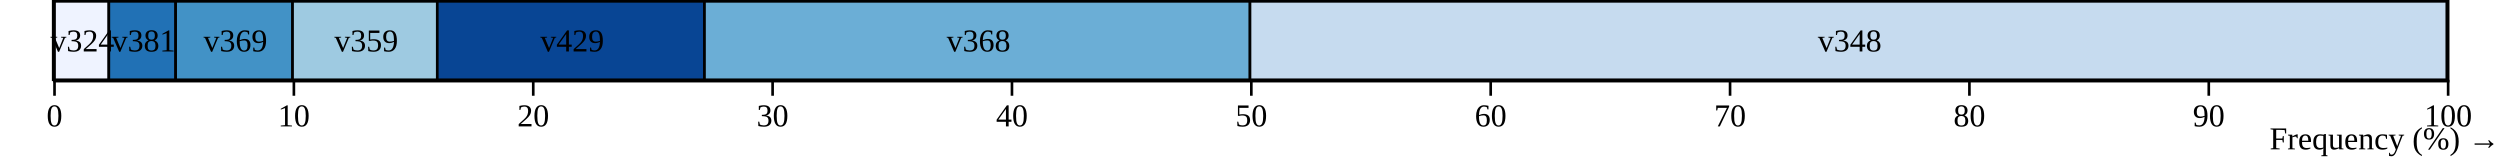
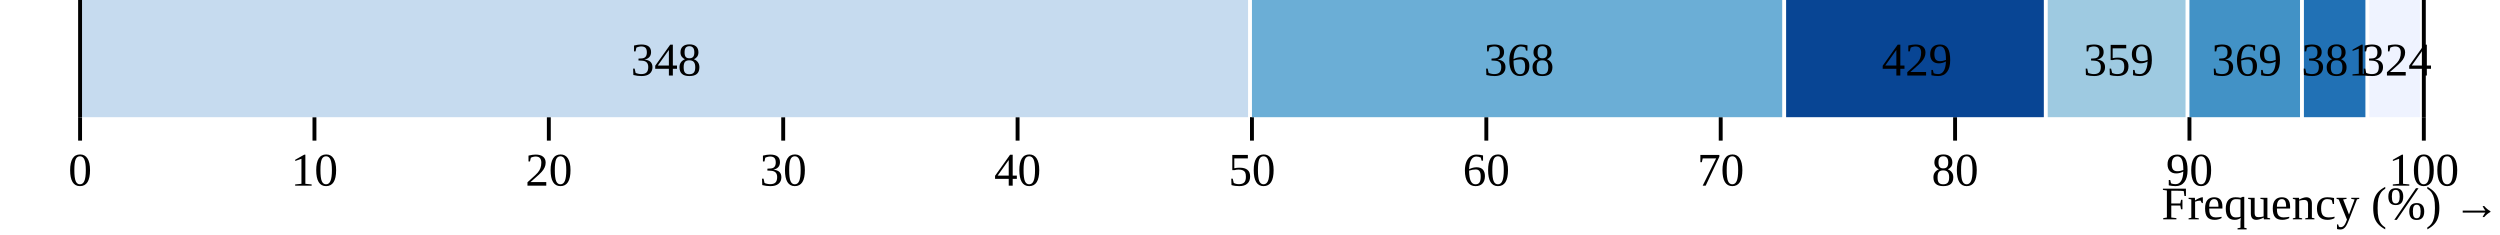
- <svg xmlns="http://www.w3.org/2000/svg" class="plot" fill="currentColor" text-anchor="middle" width="940" height="60" viewBox="0 0 940 60">
+ <svg xmlns="http://www.w3.org/2000/svg" class="plot" fill="currentColor" text-anchor="middle" width="640" height="60" viewBox="0 0 640 60">
  <g transform="translate(0,30)" fill="none" text-anchor="middle">
    <g class="tick" opacity="1" transform="translate(20.5,0)">
      <line stroke="currentColor" y2="6" />
      <text fill="currentColor" y="9" dy="0.71em">0</text>
    </g>
-     <g class="tick" opacity="1" transform="translate(110.5,0)">
+     <g class="tick" opacity="1" transform="translate(80.5,0)">
      <line stroke="currentColor" y2="6" />
      <text fill="currentColor" y="9" dy="0.71em">10</text>
    </g>
-     <g class="tick" opacity="1" transform="translate(200.5,0)">
+     <g class="tick" opacity="1" transform="translate(140.5,0)">
      <line stroke="currentColor" y2="6" />
      <text fill="currentColor" y="9" dy="0.71em">20</text>
    </g>
-     <g class="tick" opacity="1" transform="translate(290.5,0)">
+     <g class="tick" opacity="1" transform="translate(200.5,0)">
      <line stroke="currentColor" y2="6" />
      <text fill="currentColor" y="9" dy="0.71em">30</text>
    </g>
-     <g class="tick" opacity="1" transform="translate(380.5,0)">
+     <g class="tick" opacity="1" transform="translate(260.5,0)">
      <line stroke="currentColor" y2="6" />
      <text fill="currentColor" y="9" dy="0.71em">40</text>
    </g>
-     <g class="tick" opacity="1" transform="translate(470.5,0)">
+     <g class="tick" opacity="1" transform="translate(320.5,0)">
      <line stroke="currentColor" y2="6" />
      <text fill="currentColor" y="9" dy="0.71em">50</text>
    </g>
-     <g class="tick" opacity="1" transform="translate(560.5,0)">
+     <g class="tick" opacity="1" transform="translate(380.5,0)">
      <line stroke="currentColor" y2="6" />
      <text fill="currentColor" y="9" dy="0.71em">60</text>
    </g>
-     <g class="tick" opacity="1" transform="translate(650.5,0)">
+     <g class="tick" opacity="1" transform="translate(440.5,0)">
      <line stroke="currentColor" y2="6" />
      <text fill="currentColor" y="9" dy="0.71em">70</text>
    </g>
-     <g class="tick" opacity="1" transform="translate(740.5,0)">
+     <g class="tick" opacity="1" transform="translate(500.5,0)">
      <line stroke="currentColor" y2="6" />
      <text fill="currentColor" y="9" dy="0.71em">80</text>
    </g>
-     <g class="tick" opacity="1" transform="translate(830.5,0)">
+     <g class="tick" opacity="1" transform="translate(560.5,0)">
      <line stroke="currentColor" y2="6" />
      <text fill="currentColor" y="9" dy="0.71em">90</text>
    </g>
-     <g class="tick" opacity="1" transform="translate(920.5,0)">
+     <g class="tick" opacity="1" transform="translate(620.5,0)">
      <line stroke="currentColor" y2="6" />
      <text fill="currentColor" y="9" dy="0.71em">100</text>
    </g>
-     <text fill="currentColor" transform="translate(940,30)" dy="-0.32em" text-anchor="end">Frequency (%) →</text>
+     <text fill="currentColor" transform="translate(640,30)" dy="-0.32em" text-anchor="end">Frequency (%) →</text>
  </g>
-   <g stroke="black">
-     <rect x="20" width="20.93" y="0" height="30" fill="#eff3ff" />
-     <rect x="40.93" width="25.116" y="0" height="30" fill="#2171b5" />
-     <rect x="66.047" width="43.953" y="0" height="30" fill="#4292c6" />
-     <rect x="110" width="54.419" y="0" height="30" fill="#9ecae1" />
-     <rect x="164.419" width="100.465" y="0" height="30" fill="#084594" />
-     <rect x="264.884" width="205.116" y="0" height="30" fill="#6baed6" />
-     <rect x="470" width="450" y="0" height="30" fill="#c6dbef" />
+   <g>
+     <rect x="20.5" width="299" y="0" height="30" fill="#c6dbef" />
+     <rect x="320.5" width="135.744" y="0" height="30" fill="#6baed6" />
+     <rect x="457.244" width="65.977" y="0" height="30" fill="#084594" />
+     <rect x="524.221" width="35.279" y="0" height="30" fill="#9ecae1" />
+     <rect x="560.5" width="28.302" y="0" height="30" fill="#4292c6" />
+     <rect x="589.802" width="15.744" y="0" height="30" fill="#2171b5" />
+     <rect x="606.547" width="12.953" y="0" height="30" fill="#eff3ff" />
  </g>
  <g transform="translate(0.5,0.5)">
-     <text dy="0.32em" x="30.465" y="15">v324</text>
-     <text dy="0.32em" x="53.488" y="15">v381</text>
-     <text dy="0.32em" x="88.023" y="15">v369</text>
-     <text dy="0.32em" x="137.209" y="15">v359</text>
-     <text dy="0.32em" x="214.651" y="15">v429</text>
-     <text dy="0.32em" x="367.442" y="15">v368</text>
-     <text dy="0.32em" x="695" y="15">v348</text>
+     <text dy="0.32em" x="170" y="15">348</text>
+     <text dy="0.32em" x="388.372" y="15">368</text>
+     <text dy="0.32em" x="490.233" y="15">429</text>
+     <text dy="0.32em" x="541.86" y="15">359</text>
+     <text dy="0.32em" x="574.651" y="15">369</text>
+     <text dy="0.32em" x="597.674" y="15">381</text>
+     <text dy="0.32em" x="613.023" y="15">324</text>
  </g>
-   <rect fill="none" stroke="currentColor" transform="translate(0.5,0.5)" x="20" y="0" width="900" height="30" />
+   <g stroke="currentColor" transform="translate(0.5,0)">
+     <line x1="20" x2="20" y1="0" y2="30" />
+     <line x1="620" x2="620" y1="0" y2="30" />
+   </g>
</svg>
